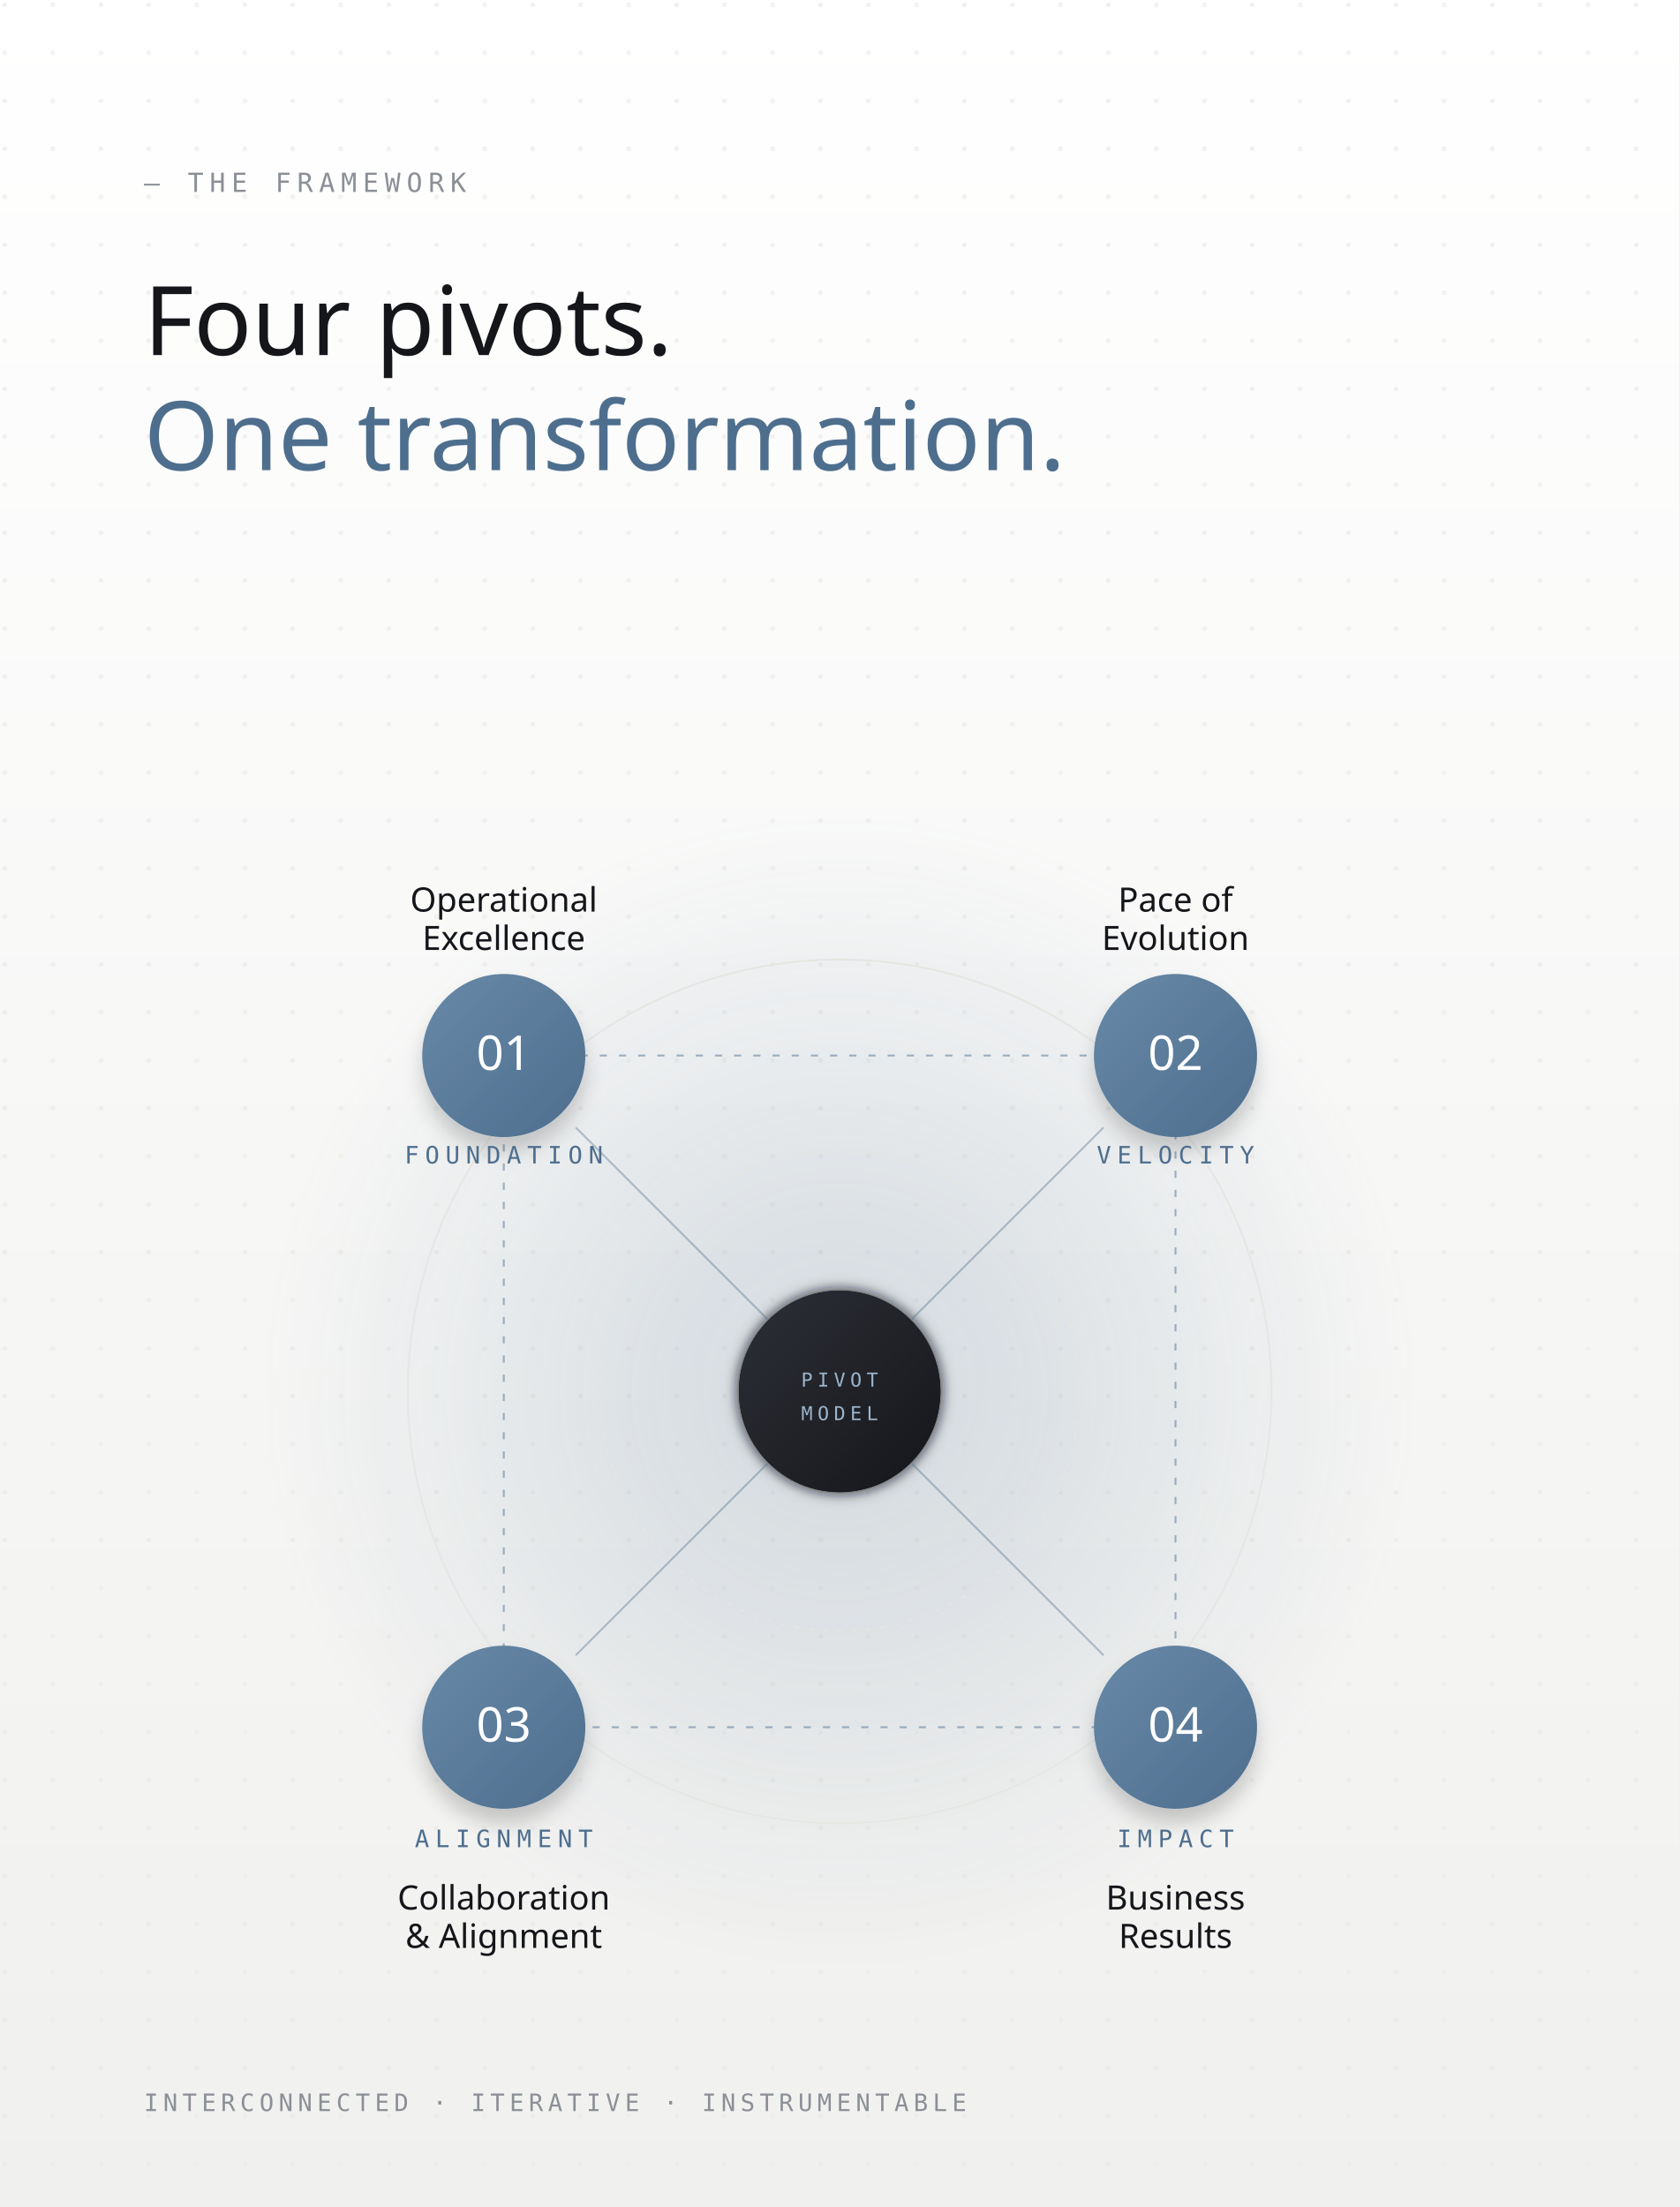
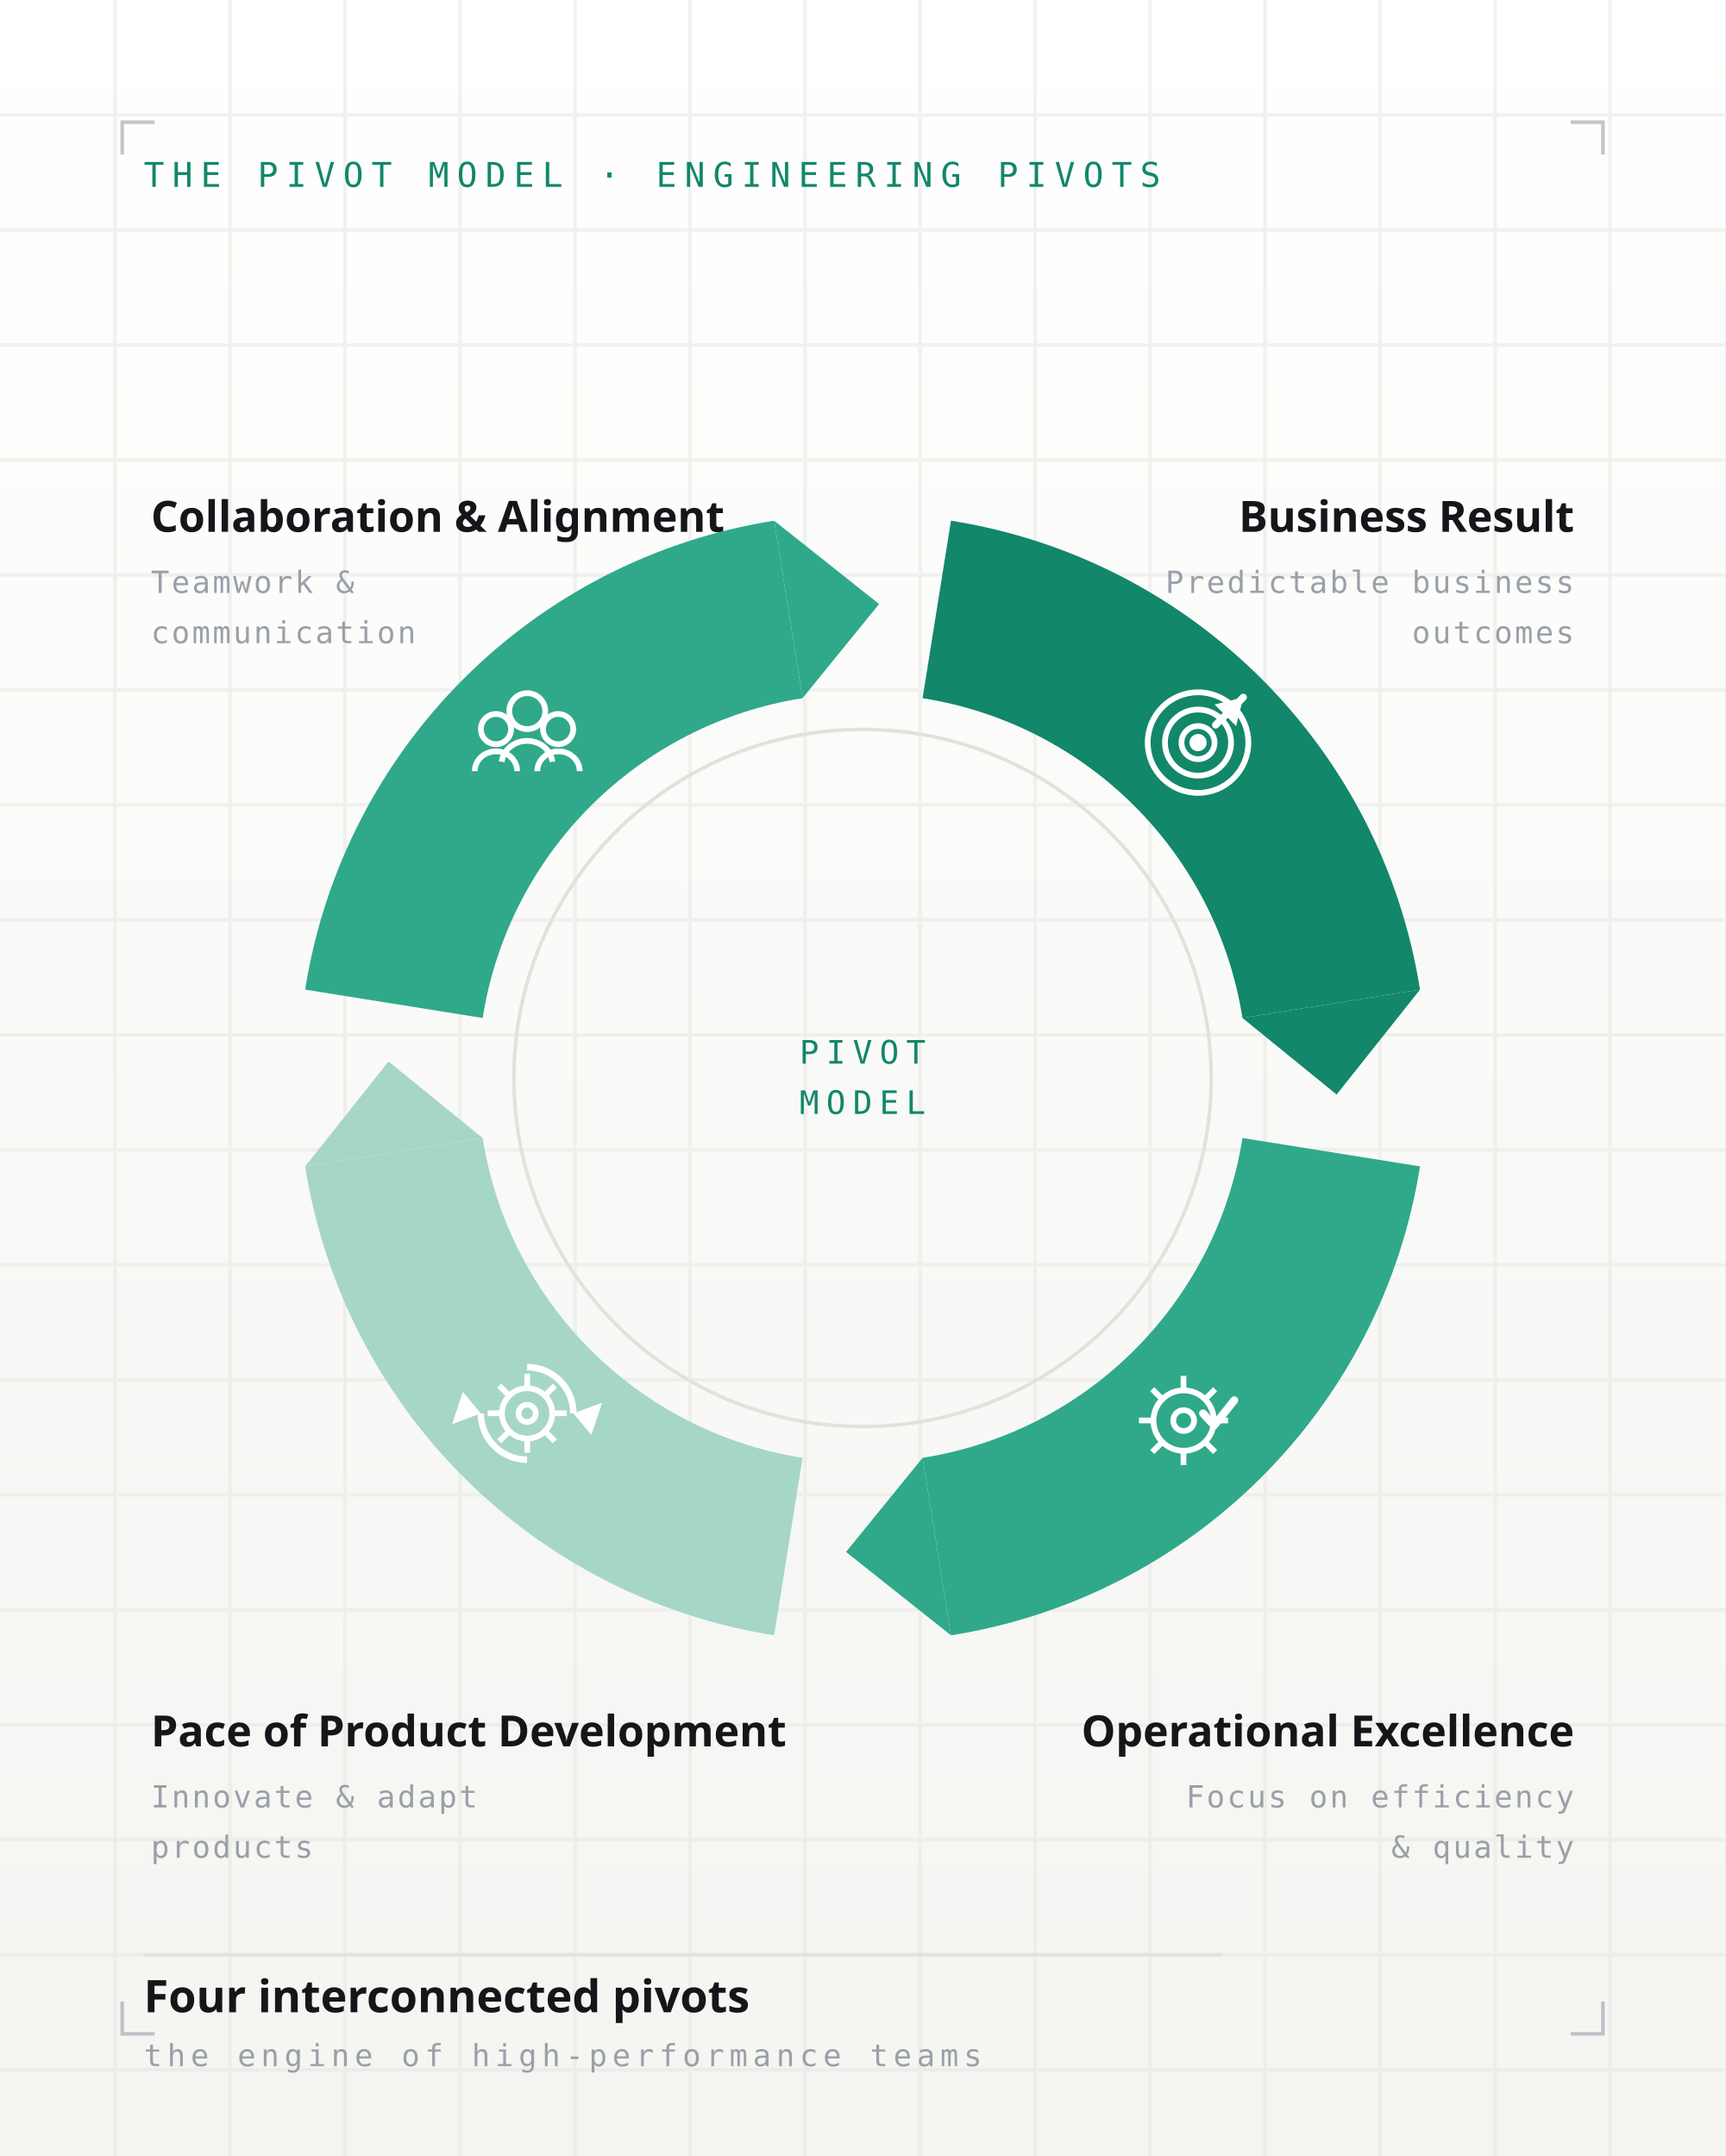
- <svg xmlns="http://www.w3.org/2000/svg" viewBox="0 0 700 920" font-family="Manrope,sans-serif">
+ <svg xmlns="http://www.w3.org/2000/svg" viewBox="0 0 480 600" font-family="'Manrope','Segoe UI',system-ui,sans-serif">
  <defs>
-     <linearGradient id="bg" x1="0%" y1="0%" x2="0%" y2="100%">
-       <stop offset="0%" stop-color="#FFFFFF" />
-       <stop offset="100%" stop-color="#F0F0EE" />
+     <linearGradient id="pg" x1="0" y1="0" x2="0" y2="1">
+       <stop offset="0" stop-color="#FFFFFF" />
+       <stop offset="1" stop-color="#F4F4F1" />
    </linearGradient>
-     <linearGradient id="bgDark" x1="0%" y1="0%" x2="0%" y2="100%">
-       <stop offset="0%" stop-color="#1d1f24" />
-       <stop offset="100%" stop-color="#15161A" />
+     <linearGradient id="acc" x1="0" y1="0" x2="1" y2="1">
+       <stop offset="0" stop-color="#2FA98A" />
+       <stop offset="1" stop-color="#12876A" />
    </linearGradient>
-     <linearGradient id="node" x1="0%" y1="0%" x2="100%" y2="100%">
-       <stop offset="0%" stop-color="#6889A8" />
-       <stop offset="100%" stop-color="#4E6E8E" />
-     </linearGradient>
-     <linearGradient id="nodeDark" x1="0%" y1="0%" x2="100%" y2="100%">
-       <stop offset="0%" stop-color="#2c2f36" />
-       <stop offset="100%" stop-color="#15161A" />
-     </linearGradient>
-     <linearGradient id="accentGrad" x1="0%" y1="0%" x2="100%" y2="0%">
-       <stop offset="0%" stop-color="#4E6E8E" />
-       <stop offset="100%" stop-color="#9BB5CC" />
-     </linearGradient>
-     <linearGradient id="step1" x1="0%" y1="0%" x2="0%" y2="100%">
-       <stop offset="0%" stop-color="#FFFFFF" />
-       <stop offset="100%" stop-color="#F0F0EE" />
-     </linearGradient>
-     <linearGradient id="step2" x1="0%" y1="0%" x2="0%" y2="100%">
-       <stop offset="0%" stop-color="#F0F0EE" />
-       <stop offset="100%" stop-color="#E2E2DD" />
-     </linearGradient>
-     <linearGradient id="step3" x1="0%" y1="0%" x2="0%" y2="100%">
-       <stop offset="0%" stop-color="#2D3036" />
-       <stop offset="100%" stop-color="#15161A" />
-     </linearGradient>
-     <radialGradient id="centerGlow" cx="50%" cy="50%" r="50%">
-       <stop offset="0%" stop-color="#4E6E8E" stop-opacity="0.22" />
-       <stop offset="100%" stop-color="#4E6E8E" stop-opacity="0" />
+     <radialGradient id="halo" cx="0.5" cy="0.5" r="0.5">
+       <stop offset="0" stop-color="#12876A" stop-opacity="0.16" />
+       <stop offset="1" stop-color="#12876A" stop-opacity="0" />
    </radialGradient>
-     <radialGradient id="softGlow" cx="50%" cy="50%" r="50%">
-       <stop offset="0%" stop-color="#9BB5CC" stop-opacity="0.35" />
-       <stop offset="100%" stop-color="#9BB5CC" stop-opacity="0" />
-     </radialGradient>
-     <filter id="dropShadow" x="-50%" y="-50%" width="200%" height="200%">
-       <feGaussianBlur in="SourceAlpha" stdDeviation="4" />
-       <feOffset dx="0" dy="6" />
+     <filter id="sh" x="-30%" y="-30%" width="160%" height="160%">
+       <feGaussianBlur in="SourceAlpha" stdDeviation="5" />
+       <feOffset dy="7" />
      <feComponentTransfer>
-         <feFuncA type="linear" slope="0.18" />
+         <feFuncA type="linear" slope="0.10" />
      </feComponentTransfer>
      <feMerge>
        <feMergeNode />
        <feMergeNode in="SourceGraphic" />
      </feMerge>
    </filter>
-     <filter id="softShadow" x="-50%" y="-50%" width="200%" height="200%">
-       <feGaussianBlur in="SourceAlpha" stdDeviation="2" />
-       <feOffset dx="0" dy="3" />
-       <feComponentTransfer>
-         <feFuncA type="linear" slope="0.15" />
-       </feComponentTransfer>
-       <feMerge>
-         <feMergeNode />
-         <feMergeNode in="SourceGraphic" />
-       </feMerge>
-     </filter>
-     <filter id="glow" x="-100%" y="-100%" width="300%" height="300%">
-       <feGaussianBlur stdDeviation="3" />
-       <feMerge>
-         <feMergeNode />
-         <feMergeNode in="SourceGraphic" />
-       </feMerge>
-     </filter>
-     <pattern id="dotgrid" x="0" y="0" width="20" height="20" patternUnits="userSpaceOnUse">
-       <circle cx="2" cy="2" r="1" fill="#E6E6E2" />
-     </pattern>
  </defs>
-   <rect width="700" height="920" fill="url(#bg)" />
-   <rect width="700" height="920" fill="url(#dotgrid)" opacity="0.6" />
-   <text x="60" y="80" font-size="11" letter-spacing="2.5" fill="#8B8F96" font-family="JetBrains Mono,monospace">— THE FRAMEWORK</text>
-   <text x="60" y="148" font-size="40" font-weight="200" fill="#15161A">Four pivots.</text>
-   <text x="60" y="196" font-size="40" font-weight="500" fill="#4E6E8E">One transformation.</text>
-   <g transform="translate(350,580)">
-     <ellipse cx="0" cy="0" rx="240" ry="240" fill="url(#centerGlow)" />
-     <circle cx="0" cy="0" r="180" fill="none" stroke="#E6E6E2" stroke-width="0.8" />
-     <circle cx="0" cy="0" r="100" fill="none" stroke="#E6E6E2" stroke-width="0.6" stroke-dasharray="2 4" />
-     <path d="M -140 -140 L 140 -140 L 140 140 L -140 140 Z" fill="none" stroke="#4E6E8E" stroke-width="0.8" stroke-dasharray="3 5" opacity="0.5" />
-     <g filter="url(#glow)">
-       <circle cx="0" cy="0" r="42" fill="#15161A" />
-     </g>
-     <circle cx="0" cy="0" r="42" fill="url(#nodeDark)" />
-     <text x="0" y="-2" text-anchor="middle" font-size="8" letter-spacing="2" fill="#9BB5CC" font-family="JetBrains Mono,monospace">PIVOT</text>
-     <text x="0" y="12" text-anchor="middle" font-size="8" letter-spacing="2" fill="#9BB5CC" font-family="JetBrains Mono,monospace">MODEL</text>
-     <g stroke="#4E6E8E" stroke-width="0.8" opacity="0.4">
-       <line x1="-110" y1="-110" x2="-30" y2="-30" />
-       <line x1="110" y1="-110" x2="30" y2="-30" />
-       <line x1="-110" y1="110" x2="-30" y2="30" />
-       <line x1="110" y1="110" x2="30" y2="30" />
-     </g>
-     <g transform="translate(-140,-140)" filter="url(#dropShadow)">
-       <circle cx="0" cy="0" r="34" fill="url(#node)" />
-       <text x="0" y="6" text-anchor="middle" font-size="20" font-weight="500" fill="#FFFFFF">01</text>
-     </g>
-     <text x="-140" y="-95" text-anchor="middle" font-size="10" letter-spacing="2.5" fill="#4E6E8E" font-family="JetBrains Mono,monospace">FOUNDATION</text>
-     <text x="-140" y="-200" text-anchor="middle" font-size="14" font-weight="500" fill="#15161A">Operational</text>
-     <text x="-140" y="-184" text-anchor="middle" font-size="14" font-weight="500" fill="#15161A">Excellence</text>
-     <g transform="translate(140,-140)" filter="url(#dropShadow)">
-       <circle cx="0" cy="0" r="34" fill="url(#node)" />
-       <text x="0" y="6" text-anchor="middle" font-size="20" font-weight="500" fill="#FFFFFF">02</text>
-     </g>
-     <text x="140" y="-95" text-anchor="middle" font-size="10" letter-spacing="2.5" fill="#4E6E8E" font-family="JetBrains Mono,monospace">VELOCITY</text>
-     <text x="140" y="-200" text-anchor="middle" font-size="14" font-weight="500" fill="#15161A">Pace of</text>
-     <text x="140" y="-184" text-anchor="middle" font-size="14" font-weight="500" fill="#15161A">Evolution</text>
-     <g transform="translate(-140,140)" filter="url(#dropShadow)">
-       <circle cx="0" cy="0" r="34" fill="url(#node)" />
-       <text x="0" y="6" text-anchor="middle" font-size="20" font-weight="500" fill="#FFFFFF">03</text>
-     </g>
-     <text x="-140" y="190" text-anchor="middle" font-size="10" letter-spacing="2.5" fill="#4E6E8E" font-family="JetBrains Mono,monospace">ALIGNMENT</text>
-     <text x="-140" y="216" text-anchor="middle" font-size="14" font-weight="500" fill="#15161A">Collaboration</text>
-     <text x="-140" y="232" text-anchor="middle" font-size="14" font-weight="500" fill="#15161A">&amp; Alignment</text>
-     <g transform="translate(140,140)" filter="url(#dropShadow)">
-       <circle cx="0" cy="0" r="34" fill="url(#node)" />
-       <text x="0" y="6" text-anchor="middle" font-size="20" font-weight="500" fill="#FFFFFF">04</text>
-     </g>
-     <text x="140" y="190" text-anchor="middle" font-size="10" letter-spacing="2.5" fill="#4E6E8E" font-family="JetBrains Mono,monospace">IMPACT</text>
-     <text x="140" y="216" text-anchor="middle" font-size="14" font-weight="500" fill="#15161A">Business</text>
-     <text x="140" y="232" text-anchor="middle" font-size="14" font-weight="500" fill="#15161A">Results</text>
+   <rect width="480" height="600" fill="url(#pg)" />
+   <g stroke="#E2E2DD" stroke-width="1" opacity="0.45">
+     <line x1="32" y1="0" x2="32" y2="600" />
+     <line x1="64" y1="0" x2="64" y2="600" />
+     <line x1="96" y1="0" x2="96" y2="600" />
+     <line x1="128" y1="0" x2="128" y2="600" />
+     <line x1="160" y1="0" x2="160" y2="600" />
+     <line x1="192" y1="0" x2="192" y2="600" />
+     <line x1="224" y1="0" x2="224" y2="600" />
+     <line x1="256" y1="0" x2="256" y2="600" />
+     <line x1="288" y1="0" x2="288" y2="600" />
+     <line x1="320" y1="0" x2="320" y2="600" />
+     <line x1="352" y1="0" x2="352" y2="600" />
+     <line x1="384" y1="0" x2="384" y2="600" />
+     <line x1="416" y1="0" x2="416" y2="600" />
+     <line x1="448" y1="0" x2="448" y2="600" />
+     <line x1="0" y1="32" x2="480" y2="32" />
+     <line x1="0" y1="64" x2="480" y2="64" />
+     <line x1="0" y1="96" x2="480" y2="96" />
+     <line x1="0" y1="128" x2="480" y2="128" />
+     <line x1="0" y1="160" x2="480" y2="160" />
+     <line x1="0" y1="192" x2="480" y2="192" />
+     <line x1="0" y1="224" x2="480" y2="224" />
+     <line x1="0" y1="256" x2="480" y2="256" />
+     <line x1="0" y1="288" x2="480" y2="288" />
+     <line x1="0" y1="320" x2="480" y2="320" />
+     <line x1="0" y1="352" x2="480" y2="352" />
+     <line x1="0" y1="384" x2="480" y2="384" />
+     <line x1="0" y1="416" x2="480" y2="416" />
+     <line x1="0" y1="448" x2="480" y2="448" />
+     <line x1="0" y1="480" x2="480" y2="480" />
+     <line x1="0" y1="512" x2="480" y2="512" />
+     <line x1="0" y1="544" x2="480" y2="544" />
+     <line x1="0" y1="576" x2="480" y2="576" />
  </g>
-   <text x="60" y="880" font-size="10" letter-spacing="2" fill="#8B8F96" font-family="JetBrains Mono,monospace">INTERCONNECTED · ITERATIVE · INSTRUMENTABLE</text>
+   <g stroke="#9AA0A8" stroke-width="1" opacity="0.6" fill="none">
+     <path d="M34 43 V34 H43" />
+     <path d="M437 34 H446 V43" />
+     <path d="M34 557 V566 H43" />
+     <path d="M446 557 V566 H437" />
+   </g>
+   <text x="40" y="52" font-family="'JetBrains Mono','SFMono-Regular',ui-monospace,monospace" font-size="9.5" letter-spacing="2.2" fill="#12876A">THE PIVOT MODEL · ENGINEERING PIVOTS</text>
+   <path d="M264.6 144.9 A157.0 157.0 0 0 1 395.1 275.4 L345.7 283.3 A107.0 107.0 0 0 0 256.7 194.3 Z" fill="#12876A" />
+   <path d="M395.1 275.4 L371.9 304.6 L345.7 283.3 Z" fill="#12876A" />
+   <circle cx="333.338" cy="206.662" r="14.0" fill="none" stroke="#FFFFFF" stroke-width="1.6" />
+   <circle cx="333.338" cy="206.662" r="9.2" fill="none" stroke="#FFFFFF" stroke-width="1.6" />
+   <circle cx="333.338" cy="206.662" r="4.6" fill="none" stroke="#FFFFFF" stroke-width="1.6" />
+   <circle cx="333.338" cy="206.662" r="2.4" fill="#FFFFFF" />
+   <path d="M345.938 194.062 l-7.7 7.7" stroke="#FFFFFF" stroke-width="2" stroke-linecap="round" />
+   <path d="M345.938 194.062 l-2 8 l-6 -6 z" fill="#FFFFFF" />
+   <text x="438" y="148" text-anchor="end" font-family="'Manrope','Segoe UI',system-ui,sans-serif" font-size="12" font-weight="600" fill="#15161A">Business Result</text>
+   <text x="438" y="165" text-anchor="end" font-family="'JetBrains Mono','SFMono-Regular',ui-monospace,monospace" font-size="8.5" letter-spacing="0.6" fill="#9AA0A8">Predictable business</text>
+   <text x="438" y="179" text-anchor="end" font-family="'JetBrains Mono','SFMono-Regular',ui-monospace,monospace" font-size="8.5" letter-spacing="0.6" fill="#9AA0A8">outcomes</text>
+   <path d="M395.1 324.6 A157.0 157.0 0 0 1 264.6 455.1 L256.7 405.7 A107.0 107.0 0 0 0 345.7 316.7 Z" fill="#2FA98A" />
+   <path d="M264.6 455.1 L235.4 431.9 L256.7 405.7 Z" fill="#2FA98A" />
+   <g stroke="#FFFFFF" stroke-width="1.6" fill="none">
+     <line x1="337.7" y1="395.3" x2="341.7" y2="395.3" />
+     <line x1="335.3" y1="401.3" x2="338.1" y2="404.1" />
+     <line x1="329.3" y1="403.7" x2="329.3" y2="407.7" />
+     <line x1="323.4" y1="401.3" x2="320.6" y2="404.1" />
+     <line x1="320.9" y1="395.3" x2="316.9" y2="395.3" />
+     <line x1="323.4" y1="389.4" x2="320.6" y2="386.6" />
+     <line x1="329.3" y1="386.9" x2="329.3" y2="382.9" />
+     <line x1="335.3" y1="389.4" x2="338.1" y2="386.6" />
+     <circle cx="329.338" cy="395.338" r="8.4" />
+     <circle cx="329.338" cy="395.338" r="2.9" />
+   </g>
+   <path d="M334.738 393.338 l3.08 3.36 l5.6 -7.0" fill="none" stroke="#FFFFFF" stroke-width="2.2" stroke-linecap="round" stroke-linejoin="round" />
+   <text x="438" y="486" text-anchor="end" font-family="'Manrope','Segoe UI',system-ui,sans-serif" font-size="12" font-weight="600" fill="#15161A">Operational Excellence</text>
+   <text x="438" y="503" text-anchor="end" font-family="'JetBrains Mono','SFMono-Regular',ui-monospace,monospace" font-size="8.5" letter-spacing="0.6" fill="#9AA0A8">Focus on efficiency</text>
+   <text x="438" y="517" text-anchor="end" font-family="'JetBrains Mono','SFMono-Regular',ui-monospace,monospace" font-size="8.5" letter-spacing="0.6" fill="#9AA0A8">&amp; quality</text>
+   <path d="M215.4 455.1 A157.0 157.0 0 0 1 84.9 324.6 L134.3 316.7 A107.0 107.0 0 0 0 223.3 405.7 Z" fill="#A6D6C8" />
+   <path d="M84.9 324.6 L108.1 295.4 L134.3 316.7 Z" fill="#A6D6C8" />
+   <g stroke="#FFFFFF" stroke-width="1.6" fill="none">
+     <line x1="153.7" y1="393.3" x2="157.7" y2="393.3" />
+     <line x1="151.6" y1="398.3" x2="154.4" y2="401.1" />
+     <line x1="146.7" y1="400.3" x2="146.7" y2="404.3" />
+     <line x1="141.7" y1="398.3" x2="138.9" y2="401.1" />
+     <line x1="139.7" y1="393.3" x2="135.7" y2="393.3" />
+     <line x1="141.7" y1="388.4" x2="138.9" y2="385.6" />
+     <line x1="146.7" y1="386.3" x2="146.7" y2="382.3" />
+     <line x1="151.6" y1="388.4" x2="154.4" y2="385.6" />
+     <circle cx="146.662" cy="393.338" r="7.0" />
+     <circle cx="146.662" cy="393.338" r="2.4" />
+   </g>
+   <path d="M146.662 380.458 A 12.88 12.88 0 0 1 159.542 393.338" fill="none" stroke="#FFFFFF" stroke-width="1.8" />
+   <path d="M159.542 393.338 l8 -3 l-3 9 z" fill="#FFFFFF" />
+   <path d="M146.662 406.218 A 12.88 12.88 0 0 1 133.782 393.338" fill="none" stroke="#FFFFFF" stroke-width="1.8" />
+   <path d="M133.782 393.338 l-8 3 l3 -9 z" fill="#FFFFFF" />
+   <text x="42" y="486" text-anchor="start" font-family="'Manrope','Segoe UI',system-ui,sans-serif" font-size="12" font-weight="600" fill="#15161A">Pace of Product Development</text>
+   <text x="42" y="503" text-anchor="start" font-family="'JetBrains Mono','SFMono-Regular',ui-monospace,monospace" font-size="8.5" letter-spacing="0.6" fill="#9AA0A8">Innovate &amp; adapt</text>
+   <text x="42" y="517" text-anchor="start" font-family="'JetBrains Mono','SFMono-Regular',ui-monospace,monospace" font-size="8.5" letter-spacing="0.6" fill="#9AA0A8">products</text>
+   <path d="M84.9 275.4 A157.0 157.0 0 0 1 215.4 144.9 L223.3 194.3 A107.0 107.0 0 0 0 134.3 283.3 Z" fill="#2FA98A" />
+   <path d="M215.4 144.9 L244.6 168.1 L223.3 194.3 Z" fill="#2FA98A" />
+   <circle cx="138.0" cy="202.9" r="4.2" fill="none" stroke="#FFFFFF" stroke-width="1.6" />
+   <path d="M132.1 214.6 a 5.9 5.5 0 0 1 11.8 0" fill="none" stroke="#FFFFFF" stroke-width="1.6" />
+   <circle cx="155.3" cy="202.9" r="4.2" fill="none" stroke="#FFFFFF" stroke-width="1.6" />
+   <path d="M149.5 214.6 a 5.9 5.5 0 0 1 11.8 0" fill="none" stroke="#FFFFFF" stroke-width="1.6" />
+   <circle cx="146.7" cy="197.9" r="5.0" fill="none" stroke="#FFFFFF" stroke-width="1.6" />
+   <path d="M139.6 212.0 a 7.1 6.6 0 0 1 14.1 0" fill="none" stroke="#FFFFFF" stroke-width="1.6" />
+   <text x="42" y="148" text-anchor="start" font-family="'Manrope','Segoe UI',system-ui,sans-serif" font-size="12" font-weight="600" fill="#15161A">Collaboration &amp; Alignment</text>
+   <text x="42" y="165" text-anchor="start" font-family="'JetBrains Mono','SFMono-Regular',ui-monospace,monospace" font-size="8.5" letter-spacing="0.6" fill="#9AA0A8">Teamwork &amp;</text>
+   <text x="42" y="179" text-anchor="start" font-family="'JetBrains Mono','SFMono-Regular',ui-monospace,monospace" font-size="8.5" letter-spacing="0.6" fill="#9AA0A8">communication</text>
+   <circle cx="240" cy="300" r="97.0" fill="none" stroke="#E2E2DD" stroke-width="1" />
+   <text x="240" y="296" text-anchor="middle" font-family="'JetBrains Mono','SFMono-Regular',ui-monospace,monospace" font-size="9" letter-spacing="2" fill="#12876A">PIVOT</text>
+   <text x="240" y="310" text-anchor="middle" font-family="'JetBrains Mono','SFMono-Regular',ui-monospace,monospace" font-size="9" letter-spacing="2" fill="#12876A">MODEL</text>
+   <line x1="40" y1="544" x2="340" y2="544" stroke="#E2E2DD" stroke-width="1" />
+   <text x="40" y="560" font-family="'Manrope','Segoe UI',system-ui,sans-serif" font-size="12.5" font-weight="600" fill="#15161A">Four interconnected pivots</text>
+   <text x="40" y="575" font-family="'JetBrains Mono','SFMono-Regular',ui-monospace,monospace" font-size="8.5" letter-spacing="1.4" fill="#9AA0A8">the engine of high-performance teams</text>
</svg>
